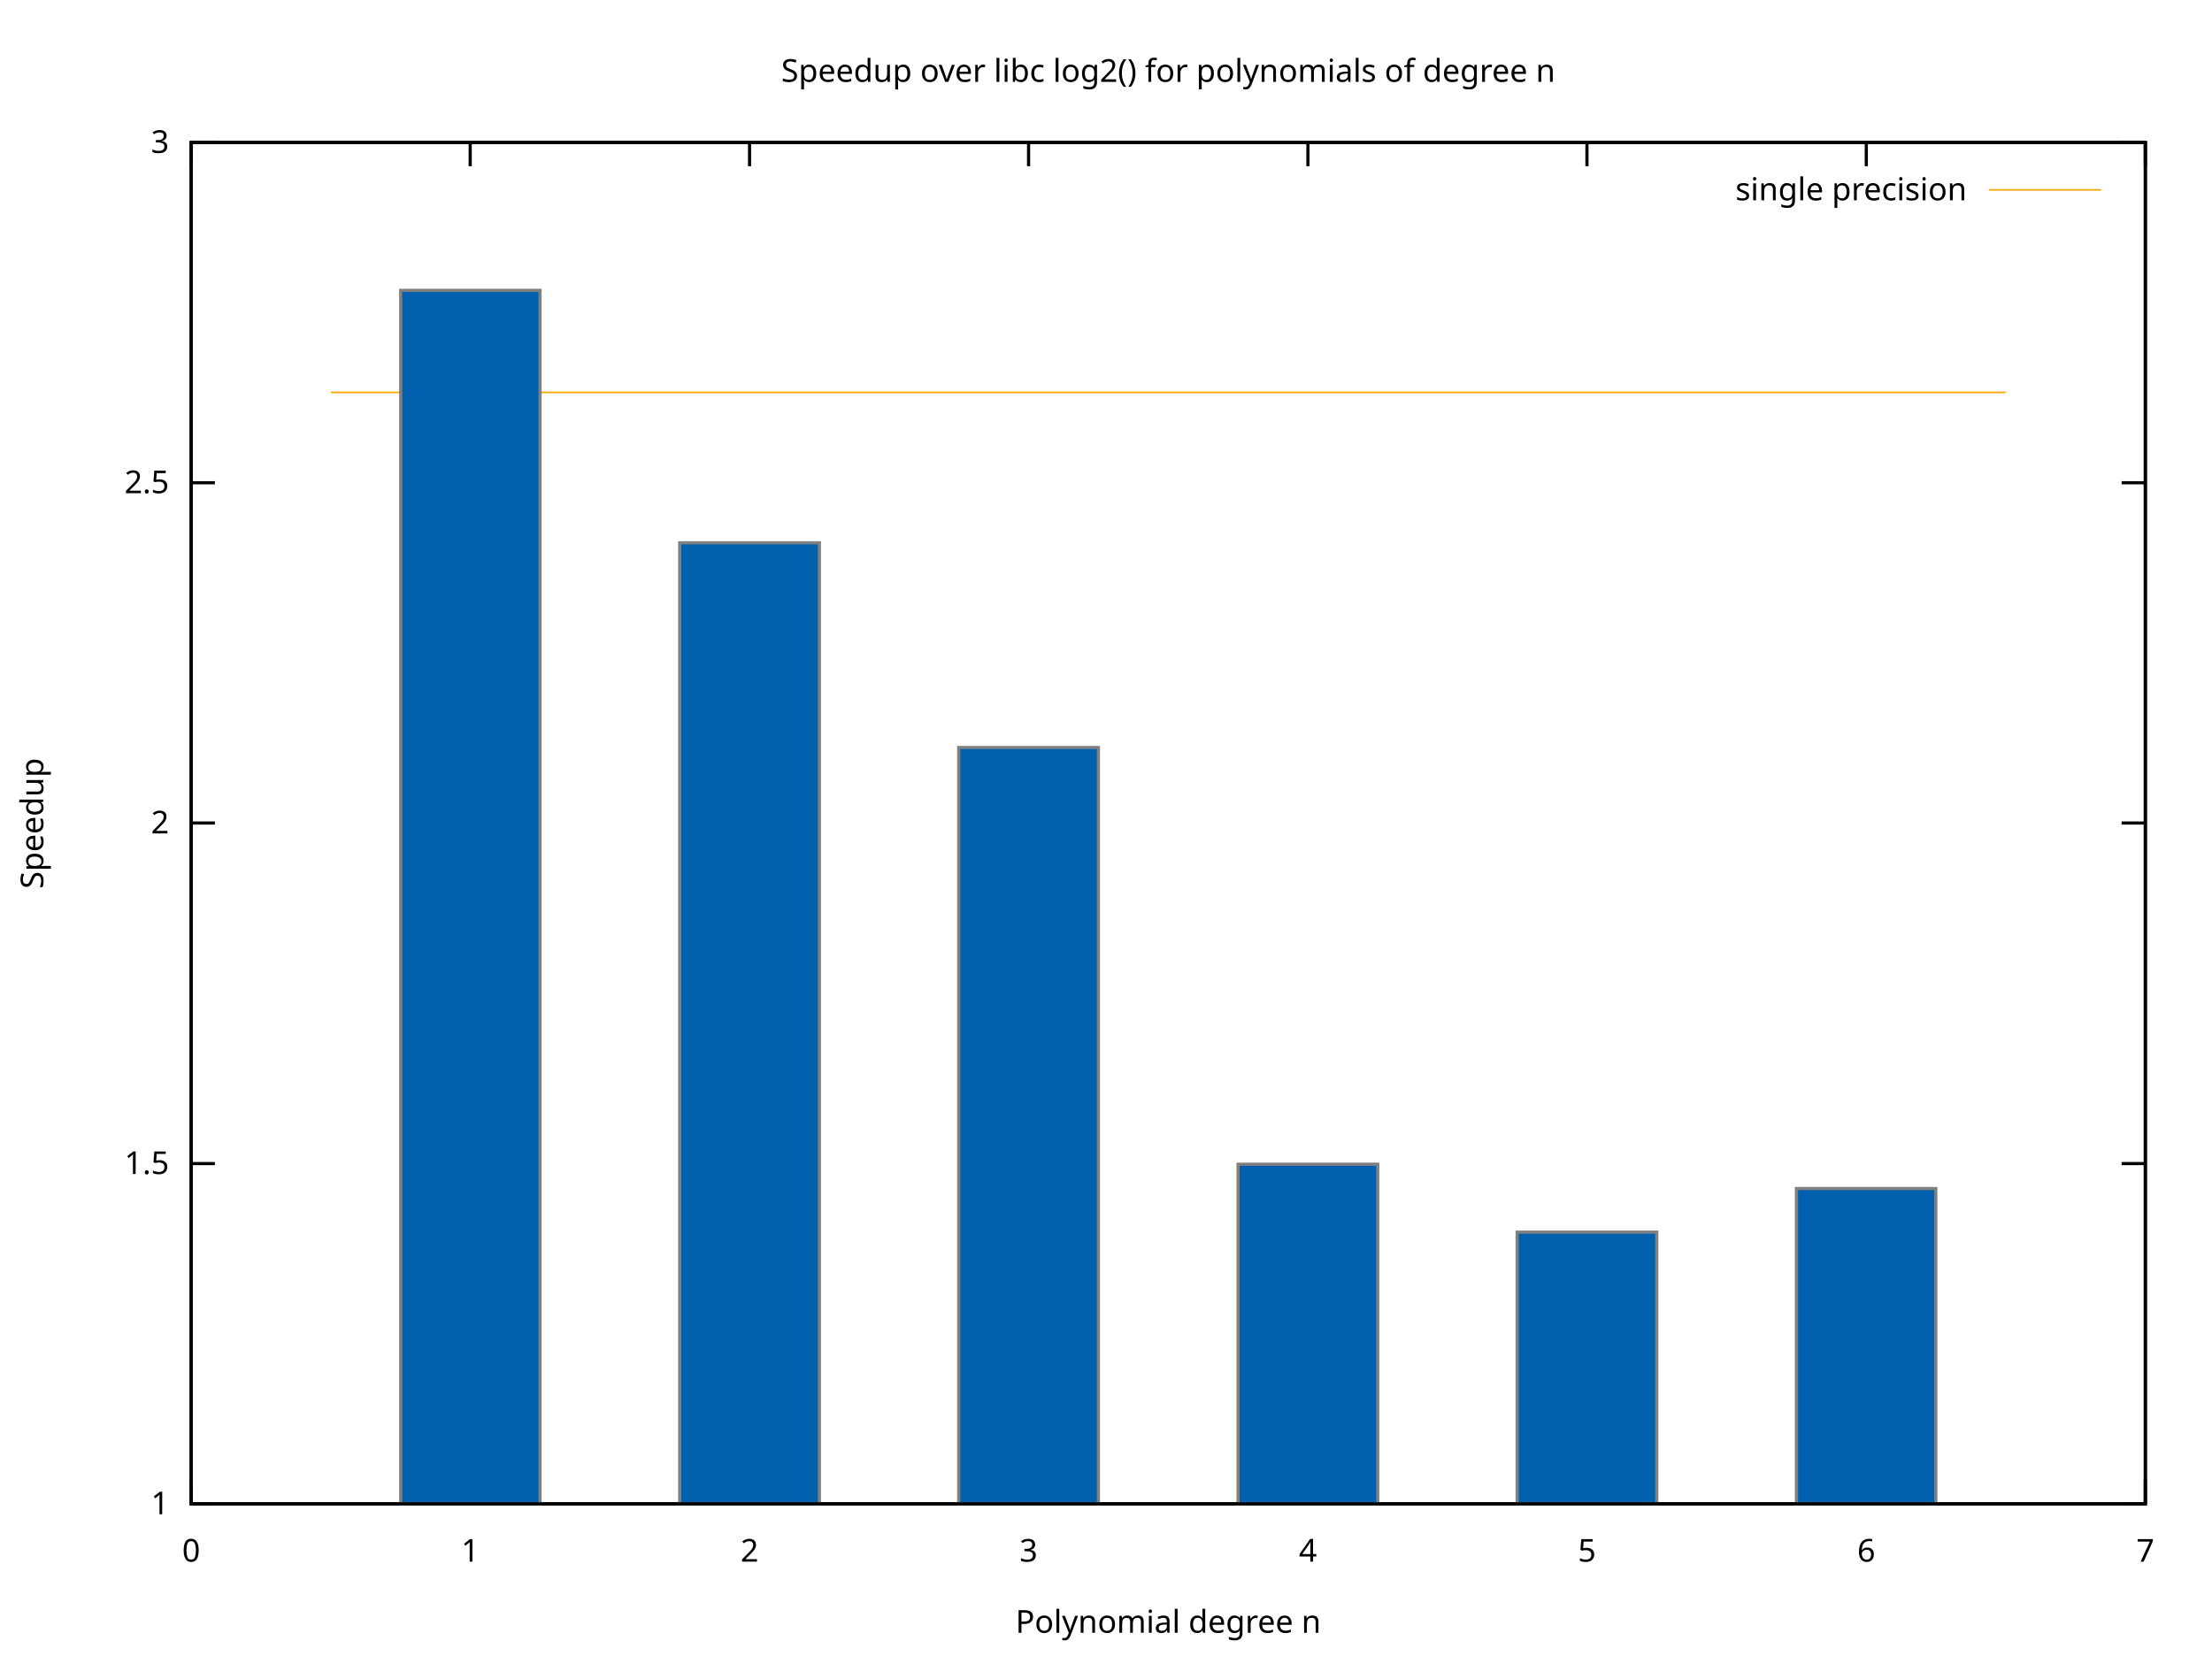
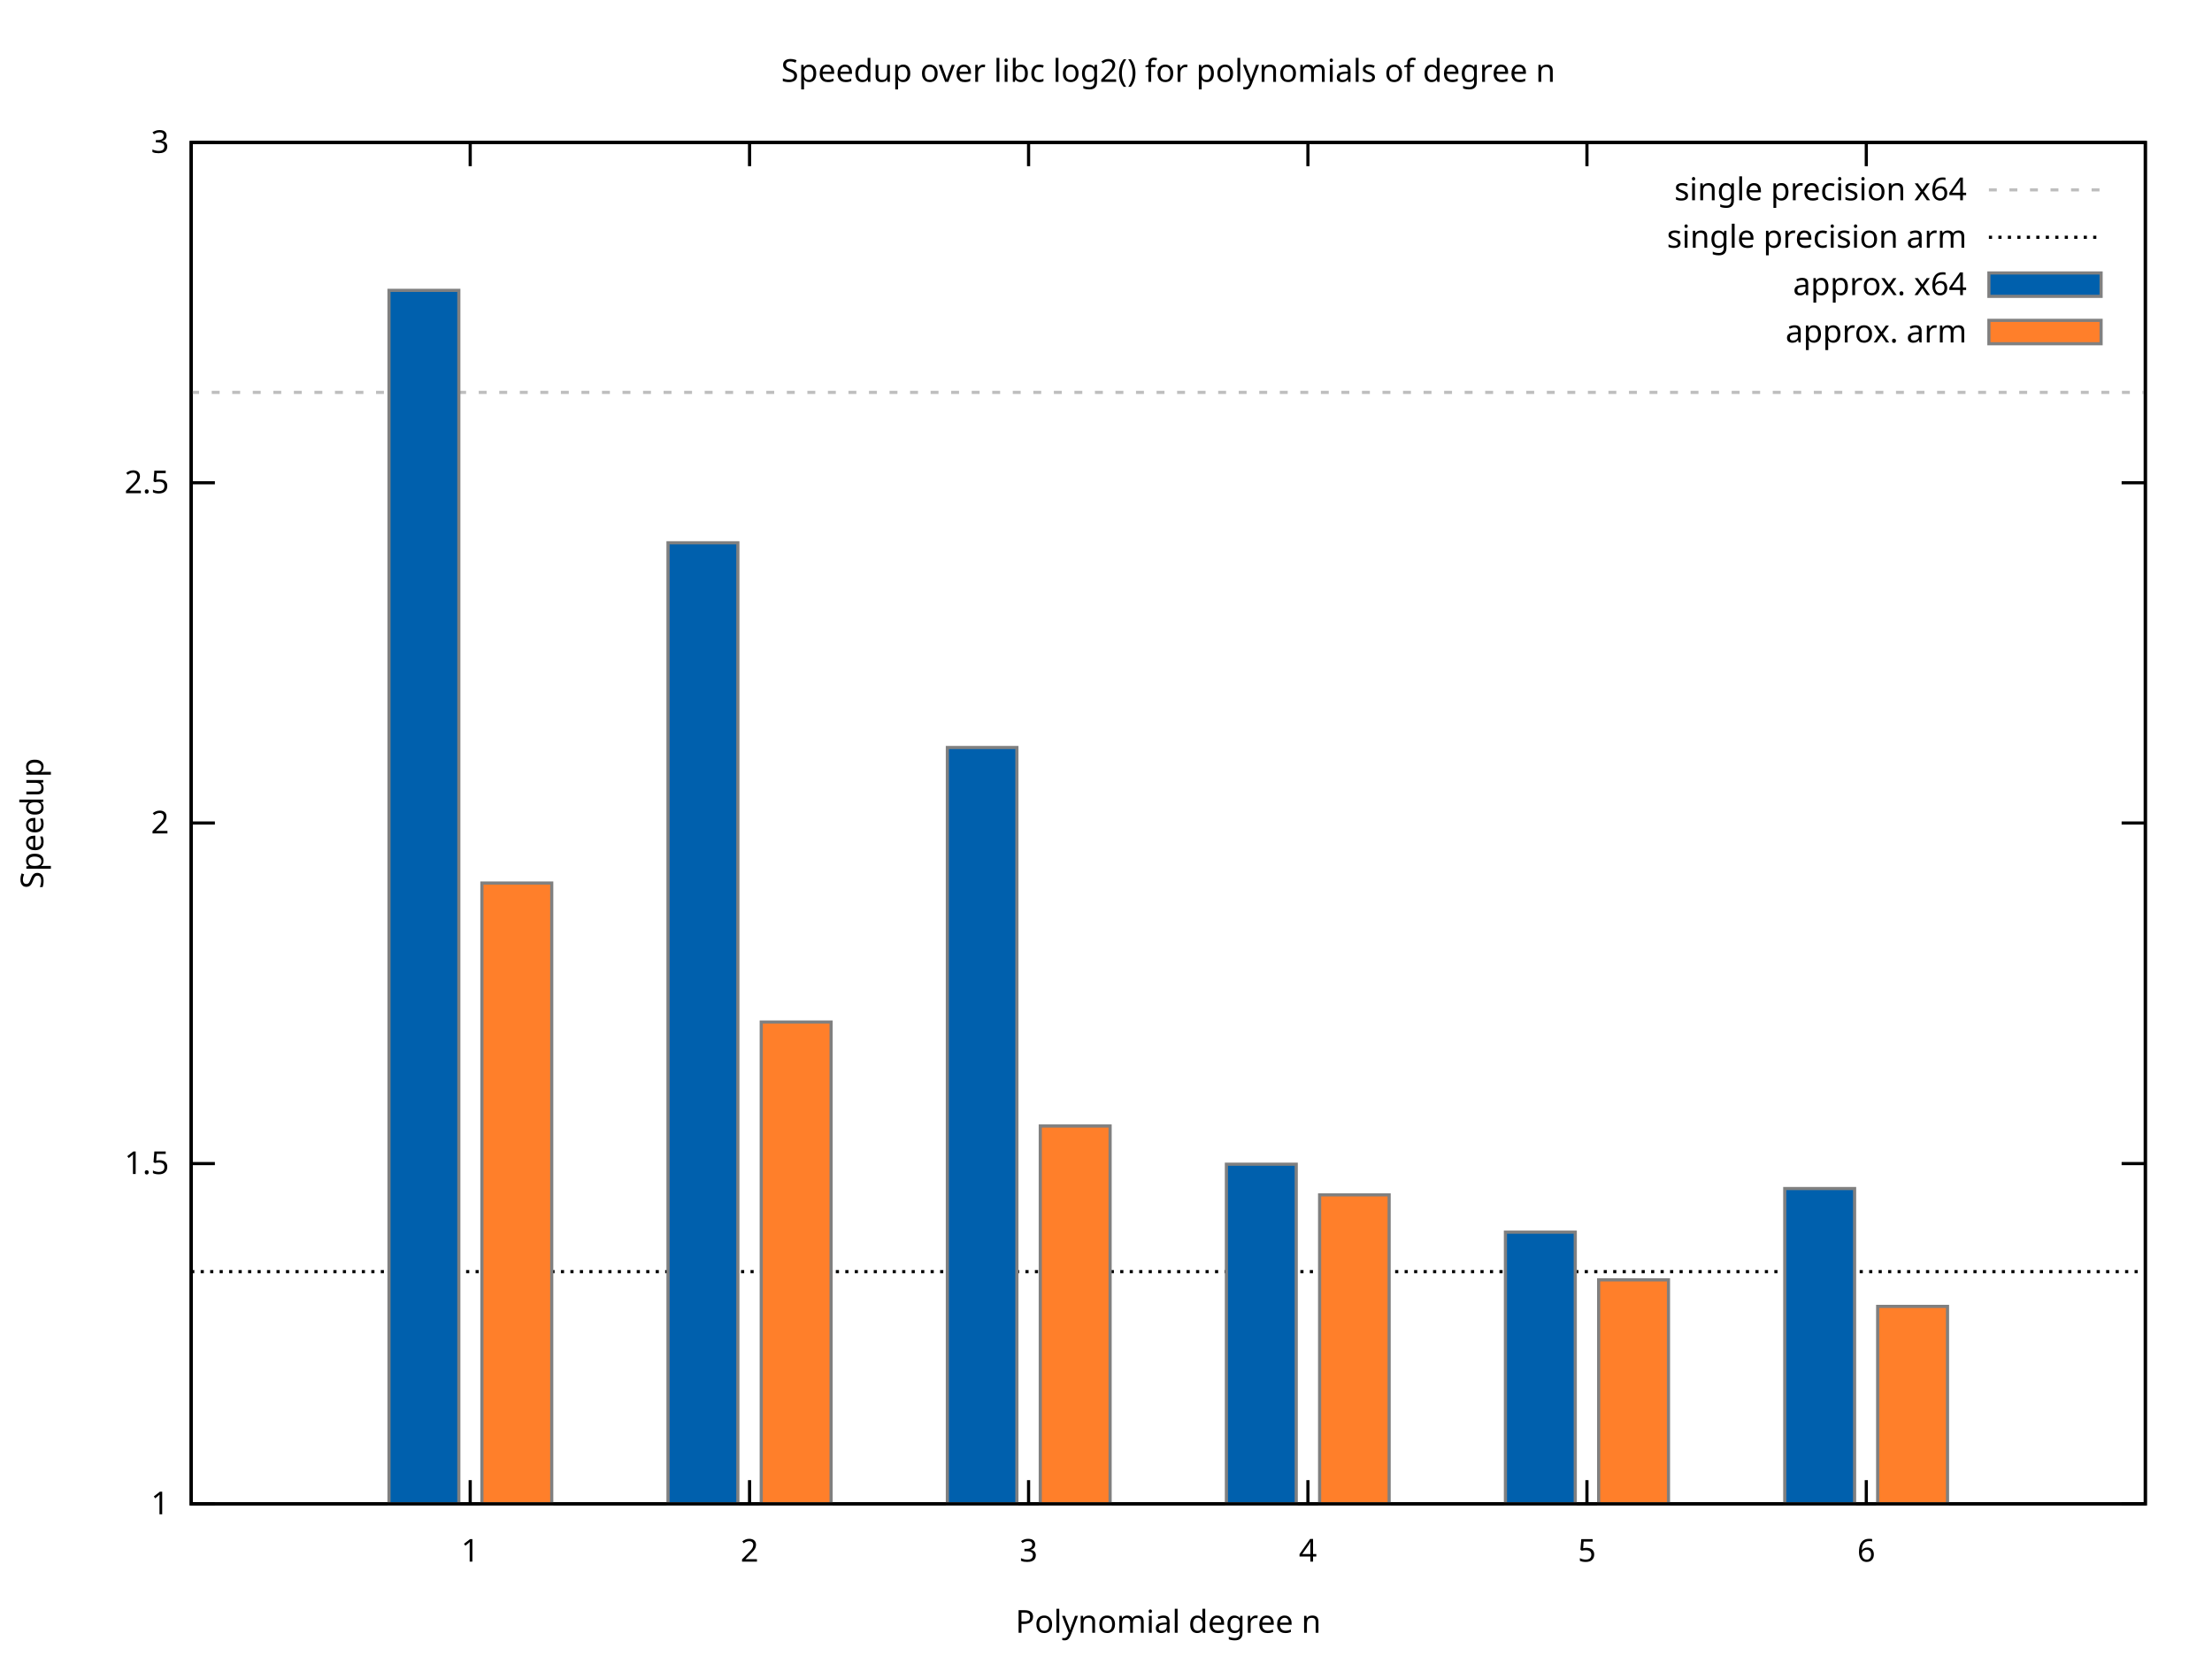
<svg xmlns="http://www.w3.org/2000/svg" xmlns:xlink="http://www.w3.org/1999/xlink" width="700" height="524" viewBox="0 0 700 524">
  <g id="gnuplot_canvas">
    <rect x="0" y="0" width="700" height="524" fill="none" />
    <defs>
      <circle id="gpDot" r="0.5" stroke-width="0.5" />
      <path id="gpPt0" stroke-width="0.267" stroke="currentColor" d="M-1,0 h2 M0,-1 v2" />
      <path id="gpPt1" stroke-width="0.267" stroke="currentColor" d="M-1,-1 L1,1 M1,-1 L-1,1" />
      <path id="gpPt2" stroke-width="0.267" stroke="currentColor" d="M-1,0 L1,0 M0,-1 L0,1 M-1,-1 L1,1 M-1,1 L1,-1" />
      <rect id="gpPt3" stroke-width="0.267" stroke="currentColor" x="-1" y="-1" width="2" height="2" />
      <rect id="gpPt4" stroke-width="0.267" stroke="currentColor" fill="currentColor" x="-1" y="-1" width="2" height="2" />
      <circle id="gpPt5" stroke-width="0.267" stroke="currentColor" cx="0" cy="0" r="1" />
      <use xlink:href="#gpPt5" id="gpPt6" fill="currentColor" stroke="none" />
      <path id="gpPt7" stroke-width="0.267" stroke="currentColor" d="M0,-1.33 L-1.33,0.67 L1.33,0.67 z" />
      <use xlink:href="#gpPt7" id="gpPt8" fill="currentColor" stroke="none" />
      <use xlink:href="#gpPt7" id="gpPt9" stroke="currentColor" transform="rotate(180)" />
      <use xlink:href="#gpPt9" id="gpPt10" fill="currentColor" stroke="none" />
      <use xlink:href="#gpPt3" id="gpPt11" stroke="currentColor" transform="rotate(45)" />
      <use xlink:href="#gpPt11" id="gpPt12" fill="currentColor" stroke="none" />
      <path id="gpPt13" stroke-width="0.267" stroke="currentColor" d="M0,1.330 L1.265,0.411 L0.782,-1.067 L-0.782,-1.076 L-1.265,0.411 z" />
      <use xlink:href="#gpPt13" id="gpPt14" fill="currentColor" stroke="none" />
      <filter id="textbox" filterUnits="objectBoundingBox" x="0" y="0" height="1" width="1">
        <feFlood flood-color="white" flood-opacity="1" result="bgnd" />
        <feComposite in="SourceGraphic" in2="bgnd" operator="atop" />
      </filter>
      <filter id="greybox" filterUnits="objectBoundingBox" x="0" y="0" height="1" width="1">
        <feFlood flood-color="lightgrey" flood-opacity="1" result="grey" />
        <feComposite in="SourceGraphic" in2="grey" operator="atop" />
      </filter>
    </defs>
    <g fill="none" color="white" stroke="currentColor" stroke-width="1.00" stroke-linecap="butt" stroke-linejoin="miter">
</g>
    <g fill="none" color="black" stroke="currentColor" stroke-width="1.00" stroke-linecap="butt" stroke-linejoin="miter">
      <path stroke="black" d="M60.5,476.0 L68.0,476.0 M678.9,476.0 L671.4,476.0  " />
      <g transform="translate(53.5,479.3)" stroke="none" fill="black" font-family="Verdana" font-size="10.00" text-anchor="end">
        <text>
          <tspan font-family="Verdana"> 1</tspan>
        </text>
      </g>
    </g>
    <g fill="none" color="black" stroke="currentColor" stroke-width="1.00" stroke-linecap="butt" stroke-linejoin="miter">
      <path stroke="black" d="M60.5,368.3 L68.0,368.3 M678.9,368.3 L671.4,368.3  " />
      <g transform="translate(53.5,371.6)" stroke="none" fill="black" font-family="Verdana" font-size="10.00" text-anchor="end">
        <text>
          <tspan font-family="Verdana"> 1.5</tspan>
        </text>
      </g>
    </g>
    <g fill="none" color="black" stroke="currentColor" stroke-width="1.00" stroke-linecap="butt" stroke-linejoin="miter">
      <path stroke="black" d="M60.5,260.5 L68.0,260.5 M678.9,260.5 L671.4,260.5  " />
      <g transform="translate(53.5,263.8)" stroke="none" fill="black" font-family="Verdana" font-size="10.00" text-anchor="end">
        <text>
          <tspan font-family="Verdana"> 2</tspan>
        </text>
      </g>
    </g>
    <g fill="none" color="black" stroke="currentColor" stroke-width="1.00" stroke-linecap="butt" stroke-linejoin="miter">
      <path stroke="black" d="M60.5,152.8 L68.0,152.8 M678.9,152.8 L671.4,152.8  " />
      <g transform="translate(53.5,156.1)" stroke="none" fill="black" font-family="Verdana" font-size="10.00" text-anchor="end">
        <text>
          <tspan font-family="Verdana"> 2.5</tspan>
        </text>
      </g>
    </g>
    <g fill="none" color="black" stroke="currentColor" stroke-width="1.00" stroke-linecap="butt" stroke-linejoin="miter">
      <path stroke="black" d="M60.5,45.1 L68.0,45.1 M678.9,45.1 L671.4,45.1  " />
      <g transform="translate(53.5,48.4)" stroke="none" fill="black" font-family="Verdana" font-size="10.00" text-anchor="end">
        <text>
          <tspan font-family="Verdana"> 3</tspan>
        </text>
      </g>
    </g>
    <g fill="none" color="black" stroke="currentColor" stroke-width="1.00" stroke-linecap="butt" stroke-linejoin="miter">
-       <path stroke="black" d="M60.5,476.0 L60.5,468.5 M60.5,45.1 L60.5,52.6  " />
-       <g transform="translate(60.5,494.3)" stroke="none" fill="black" font-family="Verdana" font-size="10.00" text-anchor="middle">
-         <text>
-           <tspan font-family="Verdana"> 0</tspan>
-         </text>
-       </g>
-     </g>
-     <g fill="none" color="black" stroke="currentColor" stroke-width="1.00" stroke-linecap="butt" stroke-linejoin="miter">
      <path stroke="black" d="M148.8,476.0 L148.8,468.5 M148.8,45.1 L148.8,52.6  " />
      <g transform="translate(148.8,494.3)" stroke="none" fill="black" font-family="Verdana" font-size="10.00" text-anchor="middle">
        <text>
-           <tspan font-family="Verdana"> 1</tspan>
+           <tspan font-family="Verdana">1</tspan>
        </text>
      </g>
    </g>
    <g fill="none" color="black" stroke="currentColor" stroke-width="1.00" stroke-linecap="butt" stroke-linejoin="miter">
      <path stroke="black" d="M237.2,476.0 L237.2,468.5 M237.2,45.1 L237.2,52.6  " />
      <g transform="translate(237.2,494.3)" stroke="none" fill="black" font-family="Verdana" font-size="10.00" text-anchor="middle">
        <text>
-           <tspan font-family="Verdana"> 2</tspan>
+           <tspan font-family="Verdana">2</tspan>
        </text>
      </g>
    </g>
    <g fill="none" color="black" stroke="currentColor" stroke-width="1.00" stroke-linecap="butt" stroke-linejoin="miter">
      <path stroke="black" d="M325.5,476.0 L325.5,468.5 M325.5,45.1 L325.5,52.6  " />
      <g transform="translate(325.5,494.3)" stroke="none" fill="black" font-family="Verdana" font-size="10.00" text-anchor="middle">
        <text>
-           <tspan font-family="Verdana"> 3</tspan>
+           <tspan font-family="Verdana">3</tspan>
        </text>
      </g>
    </g>
    <g fill="none" color="black" stroke="currentColor" stroke-width="1.00" stroke-linecap="butt" stroke-linejoin="miter">
      <path stroke="black" d="M413.9,476.0 L413.9,468.5 M413.9,45.1 L413.9,52.6  " />
      <g transform="translate(413.9,494.3)" stroke="none" fill="black" font-family="Verdana" font-size="10.00" text-anchor="middle">
        <text>
-           <tspan font-family="Verdana"> 4</tspan>
+           <tspan font-family="Verdana">4</tspan>
        </text>
      </g>
    </g>
    <g fill="none" color="black" stroke="currentColor" stroke-width="1.00" stroke-linecap="butt" stroke-linejoin="miter">
      <path stroke="black" d="M502.2,476.0 L502.2,468.5 M502.2,45.1 L502.2,52.6  " />
      <g transform="translate(502.2,494.3)" stroke="none" fill="black" font-family="Verdana" font-size="10.00" text-anchor="middle">
        <text>
-           <tspan font-family="Verdana"> 5</tspan>
+           <tspan font-family="Verdana">5</tspan>
        </text>
      </g>
    </g>
    <g fill="none" color="black" stroke="currentColor" stroke-width="1.00" stroke-linecap="butt" stroke-linejoin="miter">
      <path stroke="black" d="M590.6,476.0 L590.6,468.5 M590.6,45.1 L590.6,52.6  " />
      <g transform="translate(590.6,494.3)" stroke="none" fill="black" font-family="Verdana" font-size="10.00" text-anchor="middle">
        <text>
-           <tspan font-family="Verdana"> 6</tspan>
-         </text>
-       </g>
-     </g>
-     <g fill="none" color="black" stroke="currentColor" stroke-width="1.00" stroke-linecap="butt" stroke-linejoin="miter">
-       <path stroke="black" d="M678.9,476.0 L678.9,468.5 M678.9,45.1 L678.9,52.6  " />
-       <g transform="translate(678.9,494.3)" stroke="none" fill="black" font-family="Verdana" font-size="10.00" text-anchor="middle">
-         <text>
-           <tspan font-family="Verdana"> 7</tspan>
+           <tspan font-family="Verdana">6</tspan>
        </text>
      </g>
    </g>
    <g fill="none" color="black" stroke="currentColor" stroke-width="1.00" stroke-linecap="butt" stroke-linejoin="miter">
</g>
    <g fill="none" color="black" stroke="currentColor" stroke-width="1.00" stroke-linecap="butt" stroke-linejoin="miter">
      <path stroke="black" d="M60.5,45.1 L60.5,476.0 L678.9,476.0 L678.9,45.1 L60.5,45.1 Z  " />
    </g>
    <g fill="none" color="black" stroke="currentColor" stroke-width="1.00" stroke-linecap="butt" stroke-linejoin="miter">
      <g transform="translate(13.7,260.6) rotate(270)" stroke="none" fill="black" font-family="Verdana" font-size="10.00" text-anchor="middle">
        <text>
          <tspan font-family="Verdana">Speedup</tspan>
        </text>
      </g>
    </g>
    <g fill="none" color="black" stroke="currentColor" stroke-width="1.00" stroke-linecap="butt" stroke-linejoin="miter">
      <g transform="translate(369.7,516.8)" stroke="none" fill="black" font-family="Verdana" font-size="10.00" text-anchor="middle">
        <text>
          <tspan font-family="Verdana">Polynomial degree n</tspan>
        </text>
      </g>
    </g>
    <g fill="none" color="black" stroke="currentColor" stroke-width="1.00" stroke-linecap="butt" stroke-linejoin="miter">
      <g transform="translate(369.7,25.9)" stroke="none" fill="black" font-family="Verdana" font-size="10.00" text-anchor="middle">
        <text>
          <tspan font-family="Verdana">Speedup over libc log2() for polynomials of degree n</tspan>
        </text>
      </g>
    </g>
    <g id="gnuplot_plot_1">
-       <g fill="none" color="white" stroke="black" stroke-width="0.50" stroke-linecap="butt" stroke-linejoin="miter">
- </g>
-       <g fill="none" color="black" stroke="currentColor" stroke-width="0.50" stroke-linecap="butt" stroke-linejoin="miter">
+       <g fill="none" color="black" stroke="currentColor" stroke-width="1.00" stroke-linecap="butt" stroke-linejoin="miter">
        <g transform="translate(622.4,63.4)" stroke="none" fill="black" font-family="Verdana" font-size="10.00" text-anchor="end">
          <text>
-             <tspan font-family="Verdana">single precision</tspan>
-           </text>
-         </g>
-       </g>
-       <g fill="none" color="black" stroke="currentColor" stroke-width="0.50" stroke-linecap="butt" stroke-linejoin="miter">
-         <path stroke="rgb(255, 165,   0)" d="M629.4,60.1 L664.9,60.1 M104.7,124.2 L110.0,124.2 L115.4,124.2 L120.7,124.2 L126.1,124.2 L131.4,124.2   L136.8,124.2 L142.2,124.2 L147.5,124.2 L152.9,124.2 L158.2,124.2 L163.6,124.2 L168.9,124.2 L174.3,124.2   L179.6,124.2 L185.0,124.2 L190.3,124.2 L195.7,124.2 L201.0,124.2 L206.4,124.2 L211.8,124.2 L217.1,124.2   L222.5,124.2 L227.8,124.2 L233.2,124.2 L238.5,124.2 L243.9,124.2 L249.2,124.2 L254.6,124.2 L259.9,124.2   L265.3,124.2 L270.6,124.2 L276.0,124.2 L281.4,124.2 L286.7,124.2 L292.1,124.2 L297.4,124.2 L302.8,124.2   L308.1,124.2 L313.5,124.2 L318.8,124.2 L324.2,124.2 L329.5,124.2 L334.9,124.2 L340.3,124.2 L345.6,124.2   L351.0,124.2 L356.3,124.2 L361.7,124.2 L367.0,124.2 L372.4,124.2 L377.7,124.2 L383.1,124.2 L388.4,124.2   L393.8,124.2 L399.1,124.2 L404.5,124.2 L409.9,124.2 L415.2,124.2 L420.6,124.2 L425.9,124.2 L431.3,124.2   L436.6,124.2 L442.0,124.2 L447.3,124.2 L452.7,124.2 L458.0,124.2 L463.4,124.2 L468.8,124.2 L474.1,124.2   L479.5,124.2 L484.8,124.2 L490.2,124.2 L495.5,124.2 L500.9,124.2 L506.2,124.2 L511.6,124.2 L516.9,124.2   L522.3,124.2 L527.6,124.2 L533.0,124.2 L538.4,124.2 L543.7,124.2 L549.1,124.2 L554.4,124.2 L559.8,124.2   L565.1,124.2 L570.5,124.2 L575.8,124.2 L581.2,124.2 L586.5,124.2 L591.9,124.2 L597.2,124.2 L602.6,124.2   L608.0,124.2 L613.3,124.2 L618.7,124.2 L624.0,124.2 L629.4,124.2 L634.7,124.2  " />
+             <tspan font-family="Verdana">single precision x64</tspan>
+           </text>
+         </g>
+       </g>
+       <g fill="none" color="black" stroke="currentColor" stroke-width="1.00" stroke-linecap="butt" stroke-linejoin="miter">
+         <path stroke="rgb(190, 190, 190)" stroke-dasharray="2.5,4.0" d="M629.4,60.1 L664.9,60.1 M60.5,124.2 L66.7,124.2 L73.0,124.2 L79.2,124.2 L85.5,124.2 L91.7,124.2   L98.0,124.2 L104.2,124.2 L110.5,124.2 L116.7,124.2 L123.0,124.2 L129.2,124.2 L135.5,124.2 L141.7,124.2   L148.0,124.2 L154.2,124.2 L160.4,124.2 L166.7,124.2 L172.9,124.2 L179.2,124.2 L185.4,124.2 L191.7,124.2   L197.9,124.2 L204.2,124.2 L210.4,124.2 L216.7,124.2 L222.9,124.2 L229.2,124.2 L235.4,124.2 L241.6,124.2   L247.9,124.2 L254.1,124.2 L260.4,124.2 L266.6,124.2 L272.9,124.2 L279.1,124.2 L285.4,124.2 L291.6,124.2   L297.9,124.2 L304.1,124.2 L310.4,124.2 L316.6,124.2 L322.9,124.2 L329.1,124.2 L335.3,124.2 L341.6,124.2   L347.8,124.2 L354.1,124.2 L360.3,124.2 L366.6,124.2 L372.8,124.2 L379.1,124.2 L385.3,124.2 L391.6,124.2   L397.8,124.2 L404.1,124.2 L410.3,124.2 L416.5,124.2 L422.8,124.2 L429.0,124.2 L435.3,124.2 L441.5,124.2   L447.8,124.2 L454.0,124.2 L460.3,124.2 L466.5,124.2 L472.8,124.2 L479.0,124.2 L485.3,124.2 L491.5,124.2   L497.8,124.2 L504.0,124.2 L510.2,124.2 L516.5,124.2 L522.7,124.2 L529.0,124.2 L535.2,124.2 L541.5,124.2   L547.7,124.2 L554.0,124.2 L560.2,124.2 L566.5,124.2 L572.7,124.2 L579.0,124.2 L585.2,124.2 L591.4,124.2   L597.7,124.2 L603.9,124.2 L610.2,124.2 L616.4,124.2 L622.7,124.2 L628.9,124.2 L635.2,124.2 L641.4,124.2   L647.7,124.2 L653.9,124.2 L660.2,124.2 L666.4,124.2 L672.7,124.2 L678.9,124.2  " />
      </g>
    </g>
    <g id="gnuplot_plot_2">
-       <g fill="none" color="white" stroke="rgb(255, 165,   0)" stroke-width="1.00" stroke-linecap="butt" stroke-linejoin="miter">
- </g>
-       <g fill="none" color="black" stroke="currentColor" stroke-width="1.00" stroke-linecap="butt" stroke-linejoin="miter">
-         <g stroke="none" shape-rendering="crispEdges">
-           <polygon fill="rgb(  0,  96, 173)" points="126.8,476.0 171.0,476.0 171.0,91.8 126.8,91.8 " />
-         </g>
-         <path stroke="gray" d="M126.8,476.0 L126.8,91.9 L170.9,91.9 L170.9,476.0 L126.8,476.0 Z  " />
-       </g>
-       <g fill="none" color="black" stroke="currentColor" stroke-width="1.00" stroke-linecap="butt" stroke-linejoin="miter">
-         <g stroke="none" shape-rendering="crispEdges">
-           <polygon fill="rgb(  0,  96, 173)" points="215.1,476.0 259.4,476.0 259.4,171.7 215.1,171.7 " />
-         </g>
-         <path stroke="gray" d="M215.1,476.0 L215.1,171.8 L259.3,171.8 L259.3,476.0 L215.1,476.0 Z  " />
-       </g>
-       <g fill="none" color="black" stroke="currentColor" stroke-width="1.00" stroke-linecap="butt" stroke-linejoin="miter">
-         <g stroke="none" shape-rendering="crispEdges">
-           <polygon fill="rgb(  0,  96, 173)" points="303.4,476.0 347.7,476.0 347.7,236.5 303.4,236.5 " />
-         </g>
-         <path stroke="gray" d="M303.4,476.0 L303.4,236.6 L347.6,236.6 L347.6,476.0 L303.4,476.0 Z  " />
-       </g>
-       <g fill="none" color="black" stroke="currentColor" stroke-width="1.00" stroke-linecap="butt" stroke-linejoin="miter">
-         <g stroke="none" shape-rendering="crispEdges">
-           <polygon fill="rgb(  0,  96, 173)" points="391.8,476.0 436.1,476.0 436.1,368.4 391.8,368.4 " />
-         </g>
-         <path stroke="gray" d="M391.8,476.0 L391.8,368.5 L436.0,368.5 L436.0,476.0 L391.8,476.0 Z  " />
-       </g>
-       <g fill="none" color="black" stroke="currentColor" stroke-width="1.00" stroke-linecap="butt" stroke-linejoin="miter">
-         <g stroke="none" shape-rendering="crispEdges">
-           <polygon fill="rgb(  0,  96, 173)" points="480.1,476.0 524.4,476.0 524.4,389.9 480.1,389.9 " />
-         </g>
-         <path stroke="gray" d="M480.1,476.0 L480.1,390.0 L524.3,390.0 L524.3,476.0 L480.1,476.0 Z  " />
-       </g>
-       <g fill="none" color="black" stroke="currentColor" stroke-width="1.00" stroke-linecap="butt" stroke-linejoin="miter">
-         <g stroke="none" shape-rendering="crispEdges">
-           <polygon fill="rgb(  0,  96, 173)" points="568.5,476.0 612.7,476.0 612.7,376.1 568.5,376.1 " />
-         </g>
-         <path stroke="gray" d="M568.5,476.0 L568.5,376.2 L612.6,376.2 L612.6,476.0 L568.5,476.0 Z  " />
-       </g>
-       <g fill="none" color="black" stroke="currentColor" stroke-width="1.00" stroke-linecap="butt" stroke-linejoin="miter">
- </g>
-     </g>
-     <g fill="none" color="white" stroke="rgb(  0,  96, 173)" stroke-width="2.00" stroke-linecap="butt" stroke-linejoin="miter">
+       <g fill="none" color="black" stroke="currentColor" stroke-width="1.00" stroke-linecap="butt" stroke-linejoin="miter">
+         <g transform="translate(622.4,78.4)" stroke="none" fill="black" font-family="Verdana" font-size="10.00" text-anchor="end">
+           <text>
+             <tspan font-family="Verdana">single precision arm</tspan>
+           </text>
+         </g>
+       </g>
+       <g fill="none" color="black" stroke="currentColor" stroke-width="1.00" stroke-linecap="butt" stroke-linejoin="miter">
+         <path stroke="rgb(  0,   0,   0)" stroke-dasharray="1.0,2.0" d="M629.4,75.1 L664.9,75.1 M60.5,402.5 L66.7,402.5 L73.0,402.5 L79.2,402.5 L85.5,402.5 L91.7,402.5   L98.0,402.5 L104.2,402.5 L110.5,402.5 L116.7,402.5 L123.0,402.5 L129.2,402.5 L135.5,402.5 L141.7,402.5   L148.0,402.5 L154.2,402.5 L160.4,402.5 L166.7,402.5 L172.9,402.5 L179.2,402.5 L185.4,402.5 L191.7,402.5   L197.9,402.5 L204.2,402.5 L210.4,402.5 L216.7,402.5 L222.9,402.5 L229.2,402.5 L235.4,402.5 L241.6,402.5   L247.9,402.5 L254.1,402.5 L260.4,402.5 L266.6,402.5 L272.9,402.5 L279.1,402.5 L285.4,402.5 L291.6,402.5   L297.9,402.5 L304.1,402.5 L310.4,402.5 L316.6,402.5 L322.9,402.5 L329.1,402.5 L335.3,402.5 L341.6,402.5   L347.8,402.5 L354.1,402.5 L360.3,402.5 L366.6,402.5 L372.8,402.5 L379.1,402.5 L385.3,402.5 L391.6,402.5   L397.8,402.5 L404.1,402.5 L410.3,402.5 L416.5,402.5 L422.8,402.5 L429.0,402.5 L435.3,402.5 L441.5,402.5   L447.8,402.5 L454.0,402.5 L460.3,402.5 L466.5,402.5 L472.8,402.5 L479.0,402.5 L485.3,402.5 L491.5,402.5   L497.8,402.5 L504.0,402.5 L510.2,402.5 L516.5,402.5 L522.7,402.5 L529.0,402.5 L535.2,402.5 L541.5,402.5   L547.7,402.5 L554.0,402.5 L560.2,402.5 L566.5,402.5 L572.7,402.5 L579.0,402.5 L585.2,402.5 L591.4,402.5   L597.7,402.5 L603.9,402.5 L610.2,402.5 L616.4,402.5 L622.7,402.5 L628.9,402.5 L635.2,402.5 L641.4,402.5   L647.7,402.5 L653.9,402.5 L660.2,402.5 L666.4,402.5 L672.7,402.5 L678.9,402.5  " />
+       </g>
+     </g>
+     <g id="gnuplot_plot_3">
+       <g fill="none" color="black" stroke="currentColor" stroke-width="1.00" stroke-linecap="butt" stroke-linejoin="miter">
+         <g transform="translate(622.4,93.4)" stroke="none" fill="black" font-family="Verdana" font-size="10.00" text-anchor="end">
+           <text>
+             <tspan font-family="Verdana">approx. x64</tspan>
+           </text>
+         </g>
+       </g>
+       <g fill="none" color="black" stroke="currentColor" stroke-width="1.00" stroke-linecap="butt" stroke-linejoin="miter">
+         <g stroke="none" shape-rendering="crispEdges">
+           <polygon fill="rgb(  0,  96, 173)" points="629.4,93.8 664.9,93.8 664.9,86.3 629.4,86.3 " />
+         </g>
+         <path stroke="gray" d="M629.4,93.8 L664.9,93.8 L664.9,86.4 L629.4,86.4 L629.4,93.8 Z  " />
+       </g>
+       <g fill="none" color="black" stroke="currentColor" stroke-width="1.00" stroke-linecap="butt" stroke-linejoin="miter">
+         <g stroke="none" shape-rendering="crispEdges">
+           <polygon fill="rgb(  0,  96, 173)" points="123.1,476.0 145.3,476.0 145.3,91.8 123.1,91.8 " />
+         </g>
+         <path stroke="gray" d="M123.1,476.0 L123.1,91.9 L145.2,91.9 L145.2,476.0 L123.1,476.0 Z  " />
+       </g>
+       <g fill="none" color="black" stroke="currentColor" stroke-width="1.00" stroke-linecap="butt" stroke-linejoin="miter">
+         <g stroke="none" shape-rendering="crispEdges">
+           <polygon fill="rgb(  0,  96, 173)" points="211.4,476.0 233.6,476.0 233.6,171.7 211.4,171.7 " />
+         </g>
+         <path stroke="gray" d="M211.4,476.0 L211.4,171.8 L233.5,171.8 L233.5,476.0 L211.4,476.0 Z  " />
+       </g>
+       <g fill="none" color="black" stroke="currentColor" stroke-width="1.00" stroke-linecap="butt" stroke-linejoin="miter">
+         <g stroke="none" shape-rendering="crispEdges">
+           <polygon fill="rgb(  0,  96, 173)" points="299.8,476.0 321.9,476.0 321.9,236.5 299.8,236.5 " />
+         </g>
+         <path stroke="gray" d="M299.8,476.0 L299.8,236.6 L321.8,236.6 L321.8,476.0 L299.8,476.0 Z  " />
+       </g>
+       <g fill="none" color="black" stroke="currentColor" stroke-width="1.00" stroke-linecap="butt" stroke-linejoin="miter">
+         <g stroke="none" shape-rendering="crispEdges">
+           <polygon fill="rgb(  0,  96, 173)" points="388.1,476.0 410.3,476.0 410.3,368.4 388.1,368.4 " />
+         </g>
+         <path stroke="gray" d="M388.1,476.0 L388.1,368.5 L410.2,368.5 L410.2,476.0 L388.1,476.0 Z  " />
+       </g>
+       <g fill="none" color="black" stroke="currentColor" stroke-width="1.00" stroke-linecap="butt" stroke-linejoin="miter">
+         <g stroke="none" shape-rendering="crispEdges">
+           <polygon fill="rgb(  0,  96, 173)" points="476.4,476.0 498.6,476.0 498.6,389.9 476.4,389.9 " />
+         </g>
+         <path stroke="gray" d="M476.4,476.0 L476.4,390.0 L498.5,390.0 L498.5,476.0 L476.4,476.0 Z  " />
+       </g>
+       <g fill="none" color="black" stroke="currentColor" stroke-width="1.00" stroke-linecap="butt" stroke-linejoin="miter">
+         <g stroke="none" shape-rendering="crispEdges">
+           <polygon fill="rgb(  0,  96, 173)" points="564.8,476.0 587.0,476.0 587.0,376.1 564.8,376.1 " />
+         </g>
+         <path stroke="gray" d="M564.8,476.0 L564.8,376.2 L586.9,376.2 L586.9,476.0 L564.8,476.0 Z  " />
+       </g>
+       <g fill="none" color="black" stroke="currentColor" stroke-width="1.00" stroke-linecap="butt" stroke-linejoin="miter">
+ </g>
+     </g>
+     <g id="gnuplot_plot_4">
+       <g fill="none" color="black" stroke="currentColor" stroke-width="1.00" stroke-linecap="butt" stroke-linejoin="miter">
+         <g transform="translate(622.4,108.4)" stroke="none" fill="black" font-family="Verdana" font-size="10.00" text-anchor="end">
+           <text>
+             <tspan font-family="Verdana">approx. arm</tspan>
+           </text>
+         </g>
+       </g>
+       <g fill="none" color="black" stroke="currentColor" stroke-width="1.00" stroke-linecap="butt" stroke-linejoin="miter">
+         <g stroke="none" shape-rendering="crispEdges">
+           <polygon fill="rgb(255, 127,  42)" points="629.4,108.8 664.9,108.8 664.9,101.3 629.4,101.3 " />
+         </g>
+         <path stroke="gray" d="M629.4,108.8 L664.9,108.8 L664.9,101.4 L629.4,101.4 L629.4,108.8 Z  " />
+       </g>
+       <g fill="none" color="black" stroke="currentColor" stroke-width="1.00" stroke-linecap="butt" stroke-linejoin="miter">
+         <g stroke="none" shape-rendering="crispEdges">
+           <polygon fill="rgb(255, 127,  42)" points="152.5,476.0 174.7,476.0 174.7,279.4 152.5,279.4 " />
+         </g>
+         <path stroke="gray" d="M152.5,476.0 L152.5,279.5 L174.6,279.5 L174.6,476.0 L152.5,476.0 Z  " />
+       </g>
+       <g fill="none" color="black" stroke="currentColor" stroke-width="1.00" stroke-linecap="butt" stroke-linejoin="miter">
+         <g stroke="none" shape-rendering="crispEdges">
+           <polygon fill="rgb(255, 127,  42)" points="240.9,476.0 263.1,476.0 263.1,323.4 240.9,323.4 " />
+         </g>
+         <path stroke="gray" d="M240.9,476.0 L240.9,323.5 L263.0,323.5 L263.0,476.0 L240.9,476.0 Z  " />
+       </g>
+       <g fill="none" color="black" stroke="currentColor" stroke-width="1.00" stroke-linecap="butt" stroke-linejoin="miter">
+         <g stroke="none" shape-rendering="crispEdges">
+           <polygon fill="rgb(255, 127,  42)" points="329.2,476.0 351.4,476.0 351.4,356.3 329.2,356.3 " />
+         </g>
+         <path stroke="gray" d="M329.2,476.0 L329.2,356.4 L351.3,356.4 L351.3,476.0 L329.2,476.0 Z  " />
+       </g>
+       <g fill="none" color="black" stroke="currentColor" stroke-width="1.00" stroke-linecap="butt" stroke-linejoin="miter">
+         <g stroke="none" shape-rendering="crispEdges">
+           <polygon fill="rgb(255, 127,  42)" points="417.6,476.0 439.7,476.0 439.7,378.1 417.6,378.1 " />
+         </g>
+         <path stroke="gray" d="M417.6,476.0 L417.6,378.2 L439.6,378.2 L439.6,476.0 L417.6,476.0 Z  " />
+       </g>
+       <g fill="none" color="black" stroke="currentColor" stroke-width="1.00" stroke-linecap="butt" stroke-linejoin="miter">
+         <g stroke="none" shape-rendering="crispEdges">
+           <polygon fill="rgb(255, 127,  42)" points="505.9,476.0 528.1,476.0 528.1,405.0 505.9,405.0 " />
+         </g>
+         <path stroke="gray" d="M505.9,476.0 L505.9,405.1 L528.0,405.1 L528.0,476.0 L505.9,476.0 Z  " />
+       </g>
+       <g fill="none" color="black" stroke="currentColor" stroke-width="1.00" stroke-linecap="butt" stroke-linejoin="miter">
+         <g stroke="none" shape-rendering="crispEdges">
+           <polygon fill="rgb(255, 127,  42)" points="594.2,476.0 616.4,476.0 616.4,413.4 594.2,413.4 " />
+         </g>
+         <path stroke="gray" d="M594.2,476.0 L594.2,413.5 L616.3,413.5 L616.3,476.0 L594.2,476.0 Z  " />
+       </g>
+       <g fill="none" color="black" stroke="currentColor" stroke-width="1.00" stroke-linecap="butt" stroke-linejoin="miter">
+ </g>
+     </g>
+     <g fill="none" color="white" stroke="rgb(255, 127,  42)" stroke-width="2.00" stroke-linecap="butt" stroke-linejoin="miter">
</g>
    <g fill="none" color="black" stroke="currentColor" stroke-width="2.00" stroke-linecap="butt" stroke-linejoin="miter">
</g>
    <g fill="none" color="black" stroke="black" stroke-width="1.00" stroke-linecap="butt" stroke-linejoin="miter">
</g>
    <g fill="none" color="black" stroke="currentColor" stroke-width="1.00" stroke-linecap="butt" stroke-linejoin="miter">
      <path stroke="black" d="M60.5,45.1 L60.5,476.0 L678.9,476.0 L678.9,45.1 L60.5,45.1 Z  " />
    </g>
    <g fill="none" color="black" stroke="currentColor" stroke-width="1.00" stroke-linecap="butt" stroke-linejoin="miter">
</g>
  </g>
</svg>
